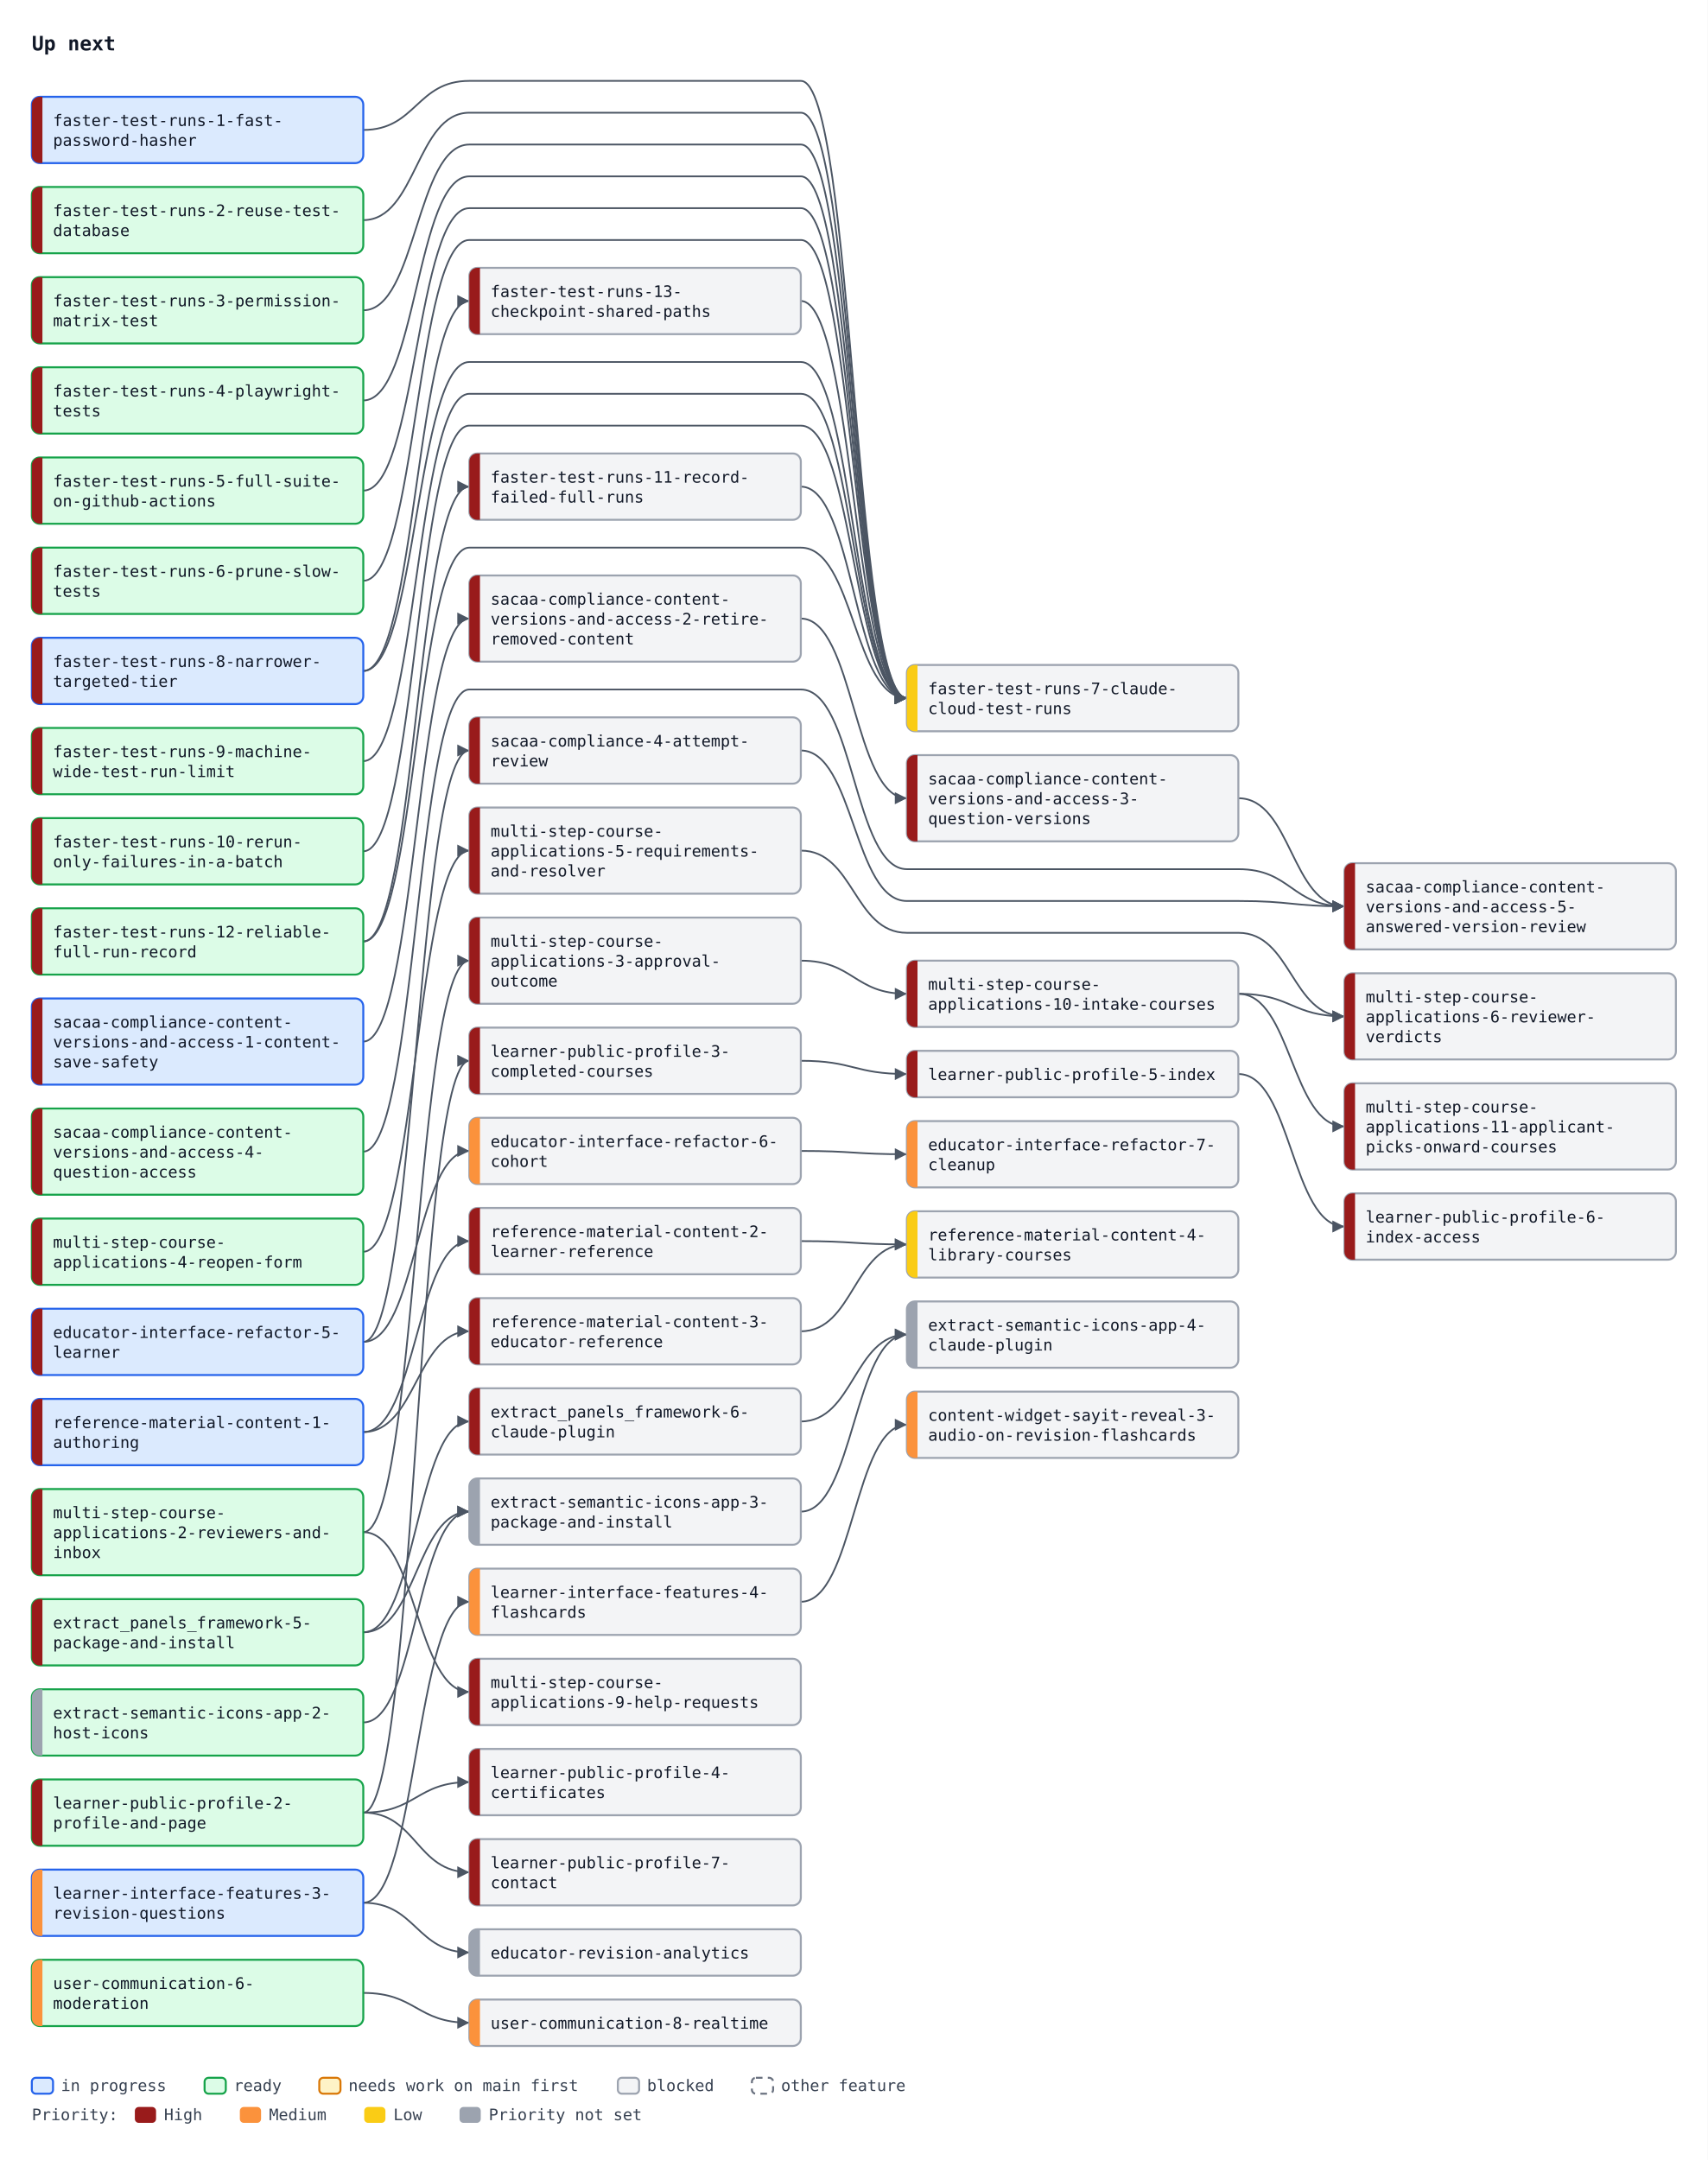
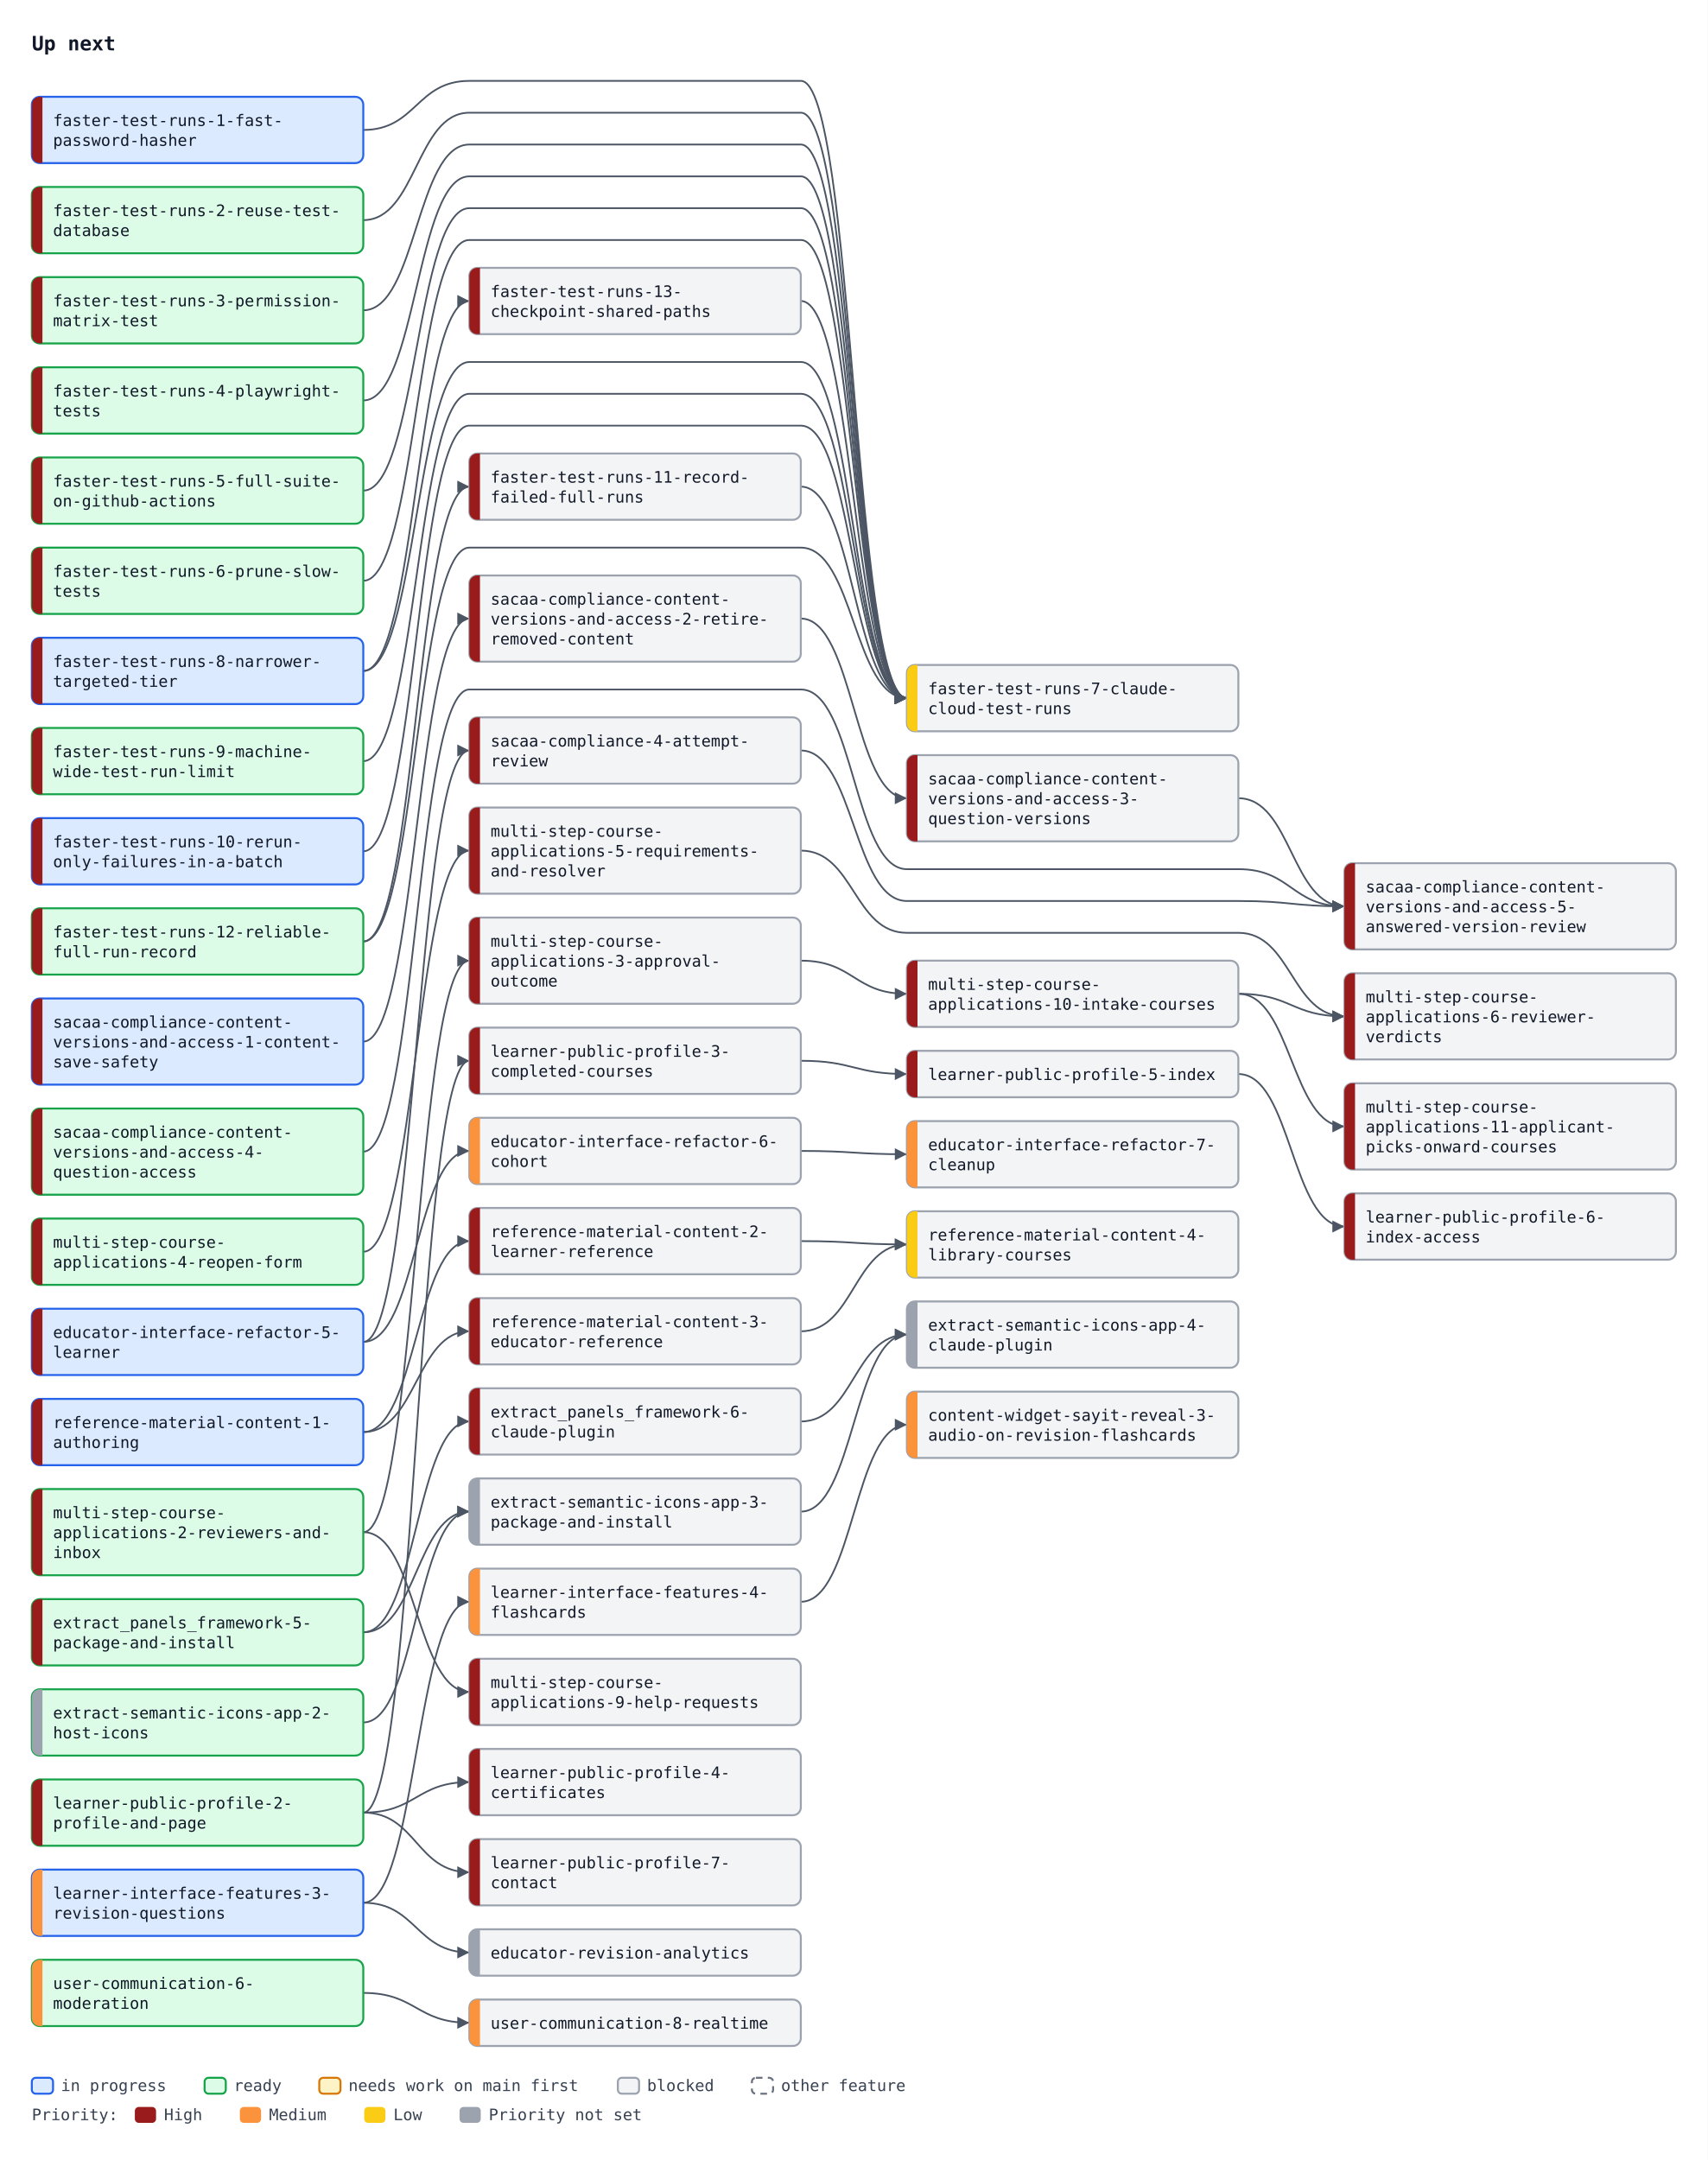
<svg xmlns="http://www.w3.org/2000/svg" width="1288" height="1629" viewBox="0 0 1288 1629" font-family="ui-monospace, SFMono-Regular, Menlo, Consolas, monospace" font-size="12">
  <defs>
    <marker id="arrow" viewBox="0 0 10 10" refX="10" refY="5" markerWidth="7" markerHeight="7" orient="auto-start-reverse">
      <path d="M0,0 L10,5 L0,10 z" fill="#4b5563" />
    </marker>
  </defs>
  <rect width="1288" height="1629" fill="#ffffff" />
  <text x="24" y="38" font-size="15" font-weight="bold" fill="#111827">Up next</text>
  <path d="M274.0,98.0 C314.0,98.0 314.0,61.0 354.0,61.0 L604.0,61.0 C644.0,61.0 644.0,526.5 684.0,526.5" fill="none" stroke="#4b5563" stroke-width="1.3" marker-end="url(#arrow)" />
  <path d="M274.0,166.0 C314.0,166.0 314.0,85.0 354.0,85.0 L604.0,85.0 C644.0,85.0 644.0,526.5 684.0,526.5" fill="none" stroke="#4b5563" stroke-width="1.3" marker-end="url(#arrow)" />
  <path d="M274.0,234.0 C314.0,234.0 314.0,109.0 354.0,109.0 L604.0,109.0 C644.0,109.0 644.0,526.5 684.0,526.5" fill="none" stroke="#4b5563" stroke-width="1.3" marker-end="url(#arrow)" />
  <path d="M274.0,302.0 C314.0,302.0 314.0,133.0 354.0,133.0 L604.0,133.0 C644.0,133.0 644.0,526.5 684.0,526.5" fill="none" stroke="#4b5563" stroke-width="1.3" marker-end="url(#arrow)" />
  <path d="M274.0,370.0 C314.0,370.0 314.0,157.0 354.0,157.0 L604.0,157.0 C644.0,157.0 644.0,526.5 684.0,526.5" fill="none" stroke="#4b5563" stroke-width="1.3" marker-end="url(#arrow)" />
  <path d="M274.0,438.0 C314.0,438.0 314.0,181.0 354.0,181.0 L604.0,181.0 C644.0,181.0 644.0,526.5 684.0,526.5" fill="none" stroke="#4b5563" stroke-width="1.3" marker-end="url(#arrow)" />
  <path d="M274.0,506.0 C314.0,506.0 314.0,273.0 354.0,273.0 L604.0,273.0 C644.0,273.0 644.0,526.5 684.0,526.5" fill="none" stroke="#4b5563" stroke-width="1.3" marker-end="url(#arrow)" />
  <path d="M274.0,574.0 C314.0,574.0 314.0,297.0 354.0,297.0 L604.0,297.0 C644.0,297.0 644.0,526.5 684.0,526.5" fill="none" stroke="#4b5563" stroke-width="1.3" marker-end="url(#arrow)" />
  <path d="M274.0,642.0 C314.0,642.0 314.0,321.0 354.0,321.0 L604.0,321.0 C644.0,321.0 644.0,526.5 684.0,526.5" fill="none" stroke="#4b5563" stroke-width="1.3" marker-end="url(#arrow)" />
  <path d="M604.0,367.0 C644.0,367.0 644.0,526.5 684.0,526.5" fill="none" stroke="#4b5563" stroke-width="1.3" marker-end="url(#arrow)" />
  <path d="M274.0,710.0 C314.0,710.0 314.0,413.0 354.0,413.0 L604.0,413.0 C644.0,413.0 644.0,526.5 684.0,526.5" fill="none" stroke="#4b5563" stroke-width="1.3" marker-end="url(#arrow)" />
  <path d="M604.0,227.0 C644.0,227.0 644.0,526.5 684.0,526.5" fill="none" stroke="#4b5563" stroke-width="1.3" marker-end="url(#arrow)" />
  <path d="M274.0,710.0 C314.0,710.0 314.0,367.0 354.0,367.0" fill="none" stroke="#4b5563" stroke-width="1.3" marker-end="url(#arrow)" />
  <path d="M274.0,506.0 C314.0,506.0 314.0,227.0 354.0,227.0" fill="none" stroke="#4b5563" stroke-width="1.3" marker-end="url(#arrow)" />
  <path d="M274.0,1012.0 C314.0,1012.0 314.0,868.0 354.0,868.0" fill="none" stroke="#4b5563" stroke-width="1.3" marker-end="url(#arrow)" />
  <path d="M604.0,868.0 C644.0,868.0 644.0,870.5 684.0,870.5" fill="none" stroke="#4b5563" stroke-width="1.3" marker-end="url(#arrow)" />
  <path d="M274.0,1012.0 C314.0,1012.0 314.0,566.0 354.0,566.0" fill="none" stroke="#4b5563" stroke-width="1.3" marker-end="url(#arrow)" />
  <path d="M274.0,785.5 C314.0,785.5 314.0,466.5 354.0,466.5" fill="none" stroke="#4b5563" stroke-width="1.3" marker-end="url(#arrow)" />
  <path d="M604.0,466.5 C644.0,466.5 644.0,602.0 684.0,602.0" fill="none" stroke="#4b5563" stroke-width="1.3" marker-end="url(#arrow)" />
  <path d="M604.0,566.0 C644.0,566.0 644.0,679.5 684.0,679.5 L934.0,679.5 C974.0,679.5 974.0,683.5 1014.0,683.5" fill="none" stroke="#4b5563" stroke-width="1.3" marker-end="url(#arrow)" />
  <path d="M934.0,602.0 C974.0,602.0 974.0,683.5 1014.0,683.5" fill="none" stroke="#4b5563" stroke-width="1.3" marker-end="url(#arrow)" />
  <path d="M274.0,868.5 C314.0,868.5 314.0,520.0 354.0,520.0 L604.0,520.0 C644.0,520.0 644.0,655.5 684.0,655.5 L934.0,655.5 C974.0,655.5 974.0,683.5 1014.0,683.5" fill="none" stroke="#4b5563" stroke-width="1.3" marker-end="url(#arrow)" />
  <path d="M274.0,1231.0 C314.0,1231.0 314.0,1072.0 354.0,1072.0" fill="none" stroke="#4b5563" stroke-width="1.3" marker-end="url(#arrow)" />
  <path d="M274.0,1080.0 C314.0,1080.0 314.0,936.0 354.0,936.0" fill="none" stroke="#4b5563" stroke-width="1.3" marker-end="url(#arrow)" />
  <path d="M274.0,1080.0 C314.0,1080.0 314.0,1004.0 354.0,1004.0" fill="none" stroke="#4b5563" stroke-width="1.3" marker-end="url(#arrow)" />
  <path d="M604.0,936.0 C644.0,936.0 644.0,938.5 684.0,938.5" fill="none" stroke="#4b5563" stroke-width="1.3" marker-end="url(#arrow)" />
  <path d="M604.0,1004.0 C644.0,1004.0 644.0,938.5 684.0,938.5" fill="none" stroke="#4b5563" stroke-width="1.3" marker-end="url(#arrow)" />
  <path d="M274.0,1367.0 C314.0,1367.0 314.0,800.0 354.0,800.0" fill="none" stroke="#4b5563" stroke-width="1.3" marker-end="url(#arrow)" />
  <path d="M274.0,1367.0 C314.0,1367.0 314.0,1344.0 354.0,1344.0" fill="none" stroke="#4b5563" stroke-width="1.3" marker-end="url(#arrow)" />
  <path d="M604.0,800.0 C644.0,800.0 644.0,810.0 684.0,810.0" fill="none" stroke="#4b5563" stroke-width="1.3" marker-end="url(#arrow)" />
  <path d="M934.0,810.0 C974.0,810.0 974.0,925.0 1014.0,925.0" fill="none" stroke="#4b5563" stroke-width="1.3" marker-end="url(#arrow)" />
  <path d="M274.0,1367.0 C314.0,1367.0 314.0,1412.0 354.0,1412.0" fill="none" stroke="#4b5563" stroke-width="1.3" marker-end="url(#arrow)" />
  <path d="M274.0,1155.5 C314.0,1155.5 314.0,724.5 354.0,724.5" fill="none" stroke="#4b5563" stroke-width="1.3" marker-end="url(#arrow)" />
  <path d="M274.0,944.0 C314.0,944.0 314.0,641.5 354.0,641.5" fill="none" stroke="#4b5563" stroke-width="1.3" marker-end="url(#arrow)" />
  <path d="M604.0,641.5 C644.0,641.5 644.0,703.5 684.0,703.5 L934.0,703.5 C974.0,703.5 974.0,766.5 1014.0,766.5" fill="none" stroke="#4b5563" stroke-width="1.3" marker-end="url(#arrow)" />
  <path d="M934.0,749.5 C974.0,749.5 974.0,766.5 1014.0,766.5" fill="none" stroke="#4b5563" stroke-width="1.3" marker-end="url(#arrow)" />
  <path d="M274.0,1155.5 C314.0,1155.5 314.0,1276.0 354.0,1276.0" fill="none" stroke="#4b5563" stroke-width="1.3" marker-end="url(#arrow)" />
  <path d="M604.0,724.5 C644.0,724.5 644.0,749.5 684.0,749.5" fill="none" stroke="#4b5563" stroke-width="1.3" marker-end="url(#arrow)" />
  <path d="M934.0,749.5 C974.0,749.5 974.0,849.5 1014.0,849.5" fill="none" stroke="#4b5563" stroke-width="1.3" marker-end="url(#arrow)" />
  <path d="M274.0,1435.0 C314.0,1435.0 314.0,1208.0 354.0,1208.0" fill="none" stroke="#4b5563" stroke-width="1.3" marker-end="url(#arrow)" />
  <path d="M274.0,1435.0 C314.0,1435.0 314.0,1472.5 354.0,1472.5" fill="none" stroke="#4b5563" stroke-width="1.3" marker-end="url(#arrow)" />
  <path d="M604.0,1208.0 C644.0,1208.0 644.0,1074.5 684.0,1074.5" fill="none" stroke="#4b5563" stroke-width="1.3" marker-end="url(#arrow)" />
  <path d="M274.0,1503.0 C314.0,1503.0 314.0,1525.5 354.0,1525.5" fill="none" stroke="#4b5563" stroke-width="1.3" marker-end="url(#arrow)" />
  <path d="M274.0,1299.0 C314.0,1299.0 314.0,1140.0 354.0,1140.0" fill="none" stroke="#4b5563" stroke-width="1.3" marker-end="url(#arrow)" />
  <path d="M274.0,1231.0 C314.0,1231.0 314.0,1140.0 354.0,1140.0" fill="none" stroke="#4b5563" stroke-width="1.3" marker-end="url(#arrow)" />
  <path d="M604.0,1140.0 C644.0,1140.0 644.0,1006.5 684.0,1006.5" fill="none" stroke="#4b5563" stroke-width="1.3" marker-end="url(#arrow)" />
  <path d="M604.0,1072.0 C644.0,1072.0 644.0,1006.5 684.0,1006.5" fill="none" stroke="#4b5563" stroke-width="1.3" marker-end="url(#arrow)" />
  <rect x="24.0" y="73.0" width="250" height="50" rx="6" fill="#dbeafe" stroke="#2563eb" stroke-width="1.5" />
  <path d="M32.0,73.0 H30.0 A6,6 0 0 0 24.0,79.0 V117.0 A6,6 0 0 0 30.0,123.0 H32.0 Z" fill="#991b1b" />
  <text x="40.0" y="95.0" fill="#111827">faster-test-runs-1-fast-</text>
  <text x="40.0" y="110.0" fill="#111827">password-hasher</text>
  <rect x="24.0" y="141.0" width="250" height="50" rx="6" fill="#dcfce7" stroke="#16a34a" stroke-width="1.5" />
  <path d="M32.0,141.0 H30.0 A6,6 0 0 0 24.0,147.0 V185.0 A6,6 0 0 0 30.0,191.0 H32.0 Z" fill="#991b1b" />
  <text x="40.0" y="163.0" fill="#111827">faster-test-runs-2-reuse-test-</text>
  <text x="40.0" y="178.0" fill="#111827">database</text>
  <rect x="24.0" y="209.0" width="250" height="50" rx="6" fill="#dcfce7" stroke="#16a34a" stroke-width="1.5" />
  <path d="M32.0,209.0 H30.0 A6,6 0 0 0 24.0,215.0 V253.0 A6,6 0 0 0 30.0,259.0 H32.0 Z" fill="#991b1b" />
  <text x="40.0" y="231.0" fill="#111827">faster-test-runs-3-permission-</text>
  <text x="40.0" y="246.0" fill="#111827">matrix-test</text>
  <rect x="24.0" y="277.0" width="250" height="50" rx="6" fill="#dcfce7" stroke="#16a34a" stroke-width="1.5" />
  <path d="M32.0,277.0 H30.0 A6,6 0 0 0 24.0,283.0 V321.0 A6,6 0 0 0 30.0,327.0 H32.0 Z" fill="#991b1b" />
  <text x="40.0" y="299.0" fill="#111827">faster-test-runs-4-playwright-</text>
  <text x="40.0" y="314.0" fill="#111827">tests</text>
  <rect x="24.0" y="345.0" width="250" height="50" rx="6" fill="#dcfce7" stroke="#16a34a" stroke-width="1.5" />
  <path d="M32.0,345.0 H30.0 A6,6 0 0 0 24.0,351.0 V389.0 A6,6 0 0 0 30.0,395.0 H32.0 Z" fill="#991b1b" />
  <text x="40.0" y="367.0" fill="#111827">faster-test-runs-5-full-suite-</text>
  <text x="40.0" y="382.0" fill="#111827">on-github-actions</text>
  <rect x="24.0" y="413.0" width="250" height="50" rx="6" fill="#dcfce7" stroke="#16a34a" stroke-width="1.5" />
  <path d="M32.0,413.0 H30.0 A6,6 0 0 0 24.0,419.0 V457.0 A6,6 0 0 0 30.0,463.0 H32.0 Z" fill="#991b1b" />
  <text x="40.0" y="435.0" fill="#111827">faster-test-runs-6-prune-slow-</text>
  <text x="40.0" y="450.0" fill="#111827">tests</text>
  <rect x="684.0" y="501.5" width="250" height="50" rx="6" fill="#f3f4f6" stroke="#9ca3af" stroke-width="1.5" />
  <path d="M692.0,501.5 H690.0 A6,6 0 0 0 684.0,507.5 V545.5 A6,6 0 0 0 690.0,551.5 H692.0 Z" fill="#facc15" />
  <text x="700.0" y="523.5" fill="#111827">faster-test-runs-7-claude-</text>
  <text x="700.0" y="538.5" fill="#111827">cloud-test-runs</text>
  <rect x="24.0" y="481.0" width="250" height="50" rx="6" fill="#dbeafe" stroke="#2563eb" stroke-width="1.5" />
  <path d="M32.0,481.0 H30.0 A6,6 0 0 0 24.0,487.0 V525.0 A6,6 0 0 0 30.0,531.0 H32.0 Z" fill="#991b1b" />
  <text x="40.0" y="503.0" fill="#111827">faster-test-runs-8-narrower-</text>
  <text x="40.0" y="518.0" fill="#111827">targeted-tier</text>
  <rect x="24.0" y="549.0" width="250" height="50" rx="6" fill="#dcfce7" stroke="#16a34a" stroke-width="1.5" />
  <path d="M32.0,549.0 H30.0 A6,6 0 0 0 24.0,555.0 V593.0 A6,6 0 0 0 30.0,599.0 H32.0 Z" fill="#991b1b" />
  <text x="40.0" y="571.0" fill="#111827">faster-test-runs-9-machine-</text>
  <text x="40.0" y="586.0" fill="#111827">wide-test-run-limit</text>
-   <rect x="24.0" y="617.0" width="250" height="50" rx="6" fill="#dcfce7" stroke="#16a34a" stroke-width="1.5" />
+   <rect x="24.0" y="617.0" width="250" height="50" rx="6" fill="#dbeafe" stroke="#2563eb" stroke-width="1.5" />
  <path d="M32.0,617.0 H30.0 A6,6 0 0 0 24.0,623.0 V661.0 A6,6 0 0 0 30.0,667.0 H32.0 Z" fill="#991b1b" />
  <text x="40.0" y="639.0" fill="#111827">faster-test-runs-10-rerun-</text>
  <text x="40.0" y="654.0" fill="#111827">only-failures-in-a-batch</text>
  <rect x="354.0" y="342.0" width="250" height="50" rx="6" fill="#f3f4f6" stroke="#9ca3af" stroke-width="1.5" />
  <path d="M362.0,342.0 H360.0 A6,6 0 0 0 354.0,348.0 V386.0 A6,6 0 0 0 360.0,392.0 H362.0 Z" fill="#991b1b" />
  <text x="370.0" y="364.0" fill="#111827">faster-test-runs-11-record-</text>
  <text x="370.0" y="379.0" fill="#111827">failed-full-runs</text>
  <rect x="24.0" y="685.0" width="250" height="50" rx="6" fill="#dcfce7" stroke="#16a34a" stroke-width="1.5" />
  <path d="M32.0,685.0 H30.0 A6,6 0 0 0 24.0,691.0 V729.0 A6,6 0 0 0 30.0,735.0 H32.0 Z" fill="#991b1b" />
  <text x="40.0" y="707.0" fill="#111827">faster-test-runs-12-reliable-</text>
  <text x="40.0" y="722.0" fill="#111827">full-run-record</text>
  <rect x="354.0" y="202.0" width="250" height="50" rx="6" fill="#f3f4f6" stroke="#9ca3af" stroke-width="1.5" />
  <path d="M362.0,202.0 H360.0 A6,6 0 0 0 354.0,208.0 V246.0 A6,6 0 0 0 360.0,252.0 H362.0 Z" fill="#991b1b" />
  <text x="370.0" y="224.0" fill="#111827">faster-test-runs-13-</text>
  <text x="370.0" y="239.0" fill="#111827">checkpoint-shared-paths</text>
  <rect x="24.0" y="987.0" width="250" height="50" rx="6" fill="#dbeafe" stroke="#2563eb" stroke-width="1.5" />
  <path d="M32.0,987.0 H30.0 A6,6 0 0 0 24.0,993.0 V1031.0 A6,6 0 0 0 30.0,1037.0 H32.0 Z" fill="#991b1b" />
  <text x="40.0" y="1009.0" fill="#111827">educator-interface-refactor-5-</text>
  <text x="40.0" y="1024.0" fill="#111827">learner</text>
  <rect x="354.0" y="843.0" width="250" height="50" rx="6" fill="#f3f4f6" stroke="#9ca3af" stroke-width="1.5" />
  <path d="M362.0,843.0 H360.0 A6,6 0 0 0 354.0,849.0 V887.0 A6,6 0 0 0 360.0,893.0 H362.0 Z" fill="#fb923c" />
  <text x="370.0" y="865.0" fill="#111827">educator-interface-refactor-6-</text>
  <text x="370.0" y="880.0" fill="#111827">cohort</text>
  <rect x="684.0" y="845.5" width="250" height="50" rx="6" fill="#f3f4f6" stroke="#9ca3af" stroke-width="1.5" />
  <path d="M692.0,845.5 H690.0 A6,6 0 0 0 684.0,851.5 V889.5 A6,6 0 0 0 690.0,895.5 H692.0 Z" fill="#fb923c" />
  <text x="700.0" y="867.5" fill="#111827">educator-interface-refactor-7-</text>
  <text x="700.0" y="882.5" fill="#111827">cleanup</text>
  <rect x="354.0" y="541.0" width="250" height="50" rx="6" fill="#f3f4f6" stroke="#9ca3af" stroke-width="1.5" />
  <path d="M362.0,541.0 H360.0 A6,6 0 0 0 354.0,547.0 V585.0 A6,6 0 0 0 360.0,591.0 H362.0 Z" fill="#991b1b" />
  <text x="370.0" y="563.0" fill="#111827">sacaa-compliance-4-attempt-</text>
  <text x="370.0" y="578.0" fill="#111827">review</text>
  <rect x="24.0" y="753.0" width="250" height="65" rx="6" fill="#dbeafe" stroke="#2563eb" stroke-width="1.5" />
  <path d="M32.0,753.0 H30.0 A6,6 0 0 0 24.0,759.0 V812.0 A6,6 0 0 0 30.0,818.0 H32.0 Z" fill="#991b1b" />
  <text x="40.0" y="775.0" fill="#111827">sacaa-compliance-content-</text>
  <text x="40.0" y="790.0" fill="#111827">versions-and-access-1-content-</text>
  <text x="40.0" y="805.0" fill="#111827">save-safety</text>
  <rect x="354.0" y="434.0" width="250" height="65" rx="6" fill="#f3f4f6" stroke="#9ca3af" stroke-width="1.5" />
  <path d="M362.0,434.0 H360.0 A6,6 0 0 0 354.0,440.0 V493.0 A6,6 0 0 0 360.0,499.0 H362.0 Z" fill="#991b1b" />
  <text x="370.0" y="456.0" fill="#111827">sacaa-compliance-content-</text>
  <text x="370.0" y="471.0" fill="#111827">versions-and-access-2-retire-</text>
  <text x="370.0" y="486.0" fill="#111827">removed-content</text>
  <rect x="684.0" y="569.5" width="250" height="65" rx="6" fill="#f3f4f6" stroke="#9ca3af" stroke-width="1.5" />
  <path d="M692.0,569.5 H690.0 A6,6 0 0 0 684.0,575.5 V628.5 A6,6 0 0 0 690.0,634.5 H692.0 Z" fill="#991b1b" />
  <text x="700.0" y="591.5" fill="#111827">sacaa-compliance-content-</text>
  <text x="700.0" y="606.5" fill="#111827">versions-and-access-3-</text>
  <text x="700.0" y="621.5" fill="#111827">question-versions</text>
  <rect x="24.0" y="836.0" width="250" height="65" rx="6" fill="#dcfce7" stroke="#16a34a" stroke-width="1.5" />
  <path d="M32.0,836.0 H30.0 A6,6 0 0 0 24.0,842.0 V895.0 A6,6 0 0 0 30.0,901.0 H32.0 Z" fill="#991b1b" />
  <text x="40.0" y="858.0" fill="#111827">sacaa-compliance-content-</text>
  <text x="40.0" y="873.0" fill="#111827">versions-and-access-4-</text>
  <text x="40.0" y="888.0" fill="#111827">question-access</text>
  <rect x="1014.0" y="651.0" width="250" height="65" rx="6" fill="#f3f4f6" stroke="#9ca3af" stroke-width="1.5" />
  <path d="M1022.0,651.0 H1020.0 A6,6 0 0 0 1014.0,657.0 V710.0 A6,6 0 0 0 1020.0,716.0 H1022.0 Z" fill="#991b1b" />
  <text x="1030.0" y="673.0" fill="#111827">sacaa-compliance-content-</text>
  <text x="1030.0" y="688.0" fill="#111827">versions-and-access-5-</text>
  <text x="1030.0" y="703.0" fill="#111827">answered-version-review</text>
  <rect x="24.0" y="1206.0" width="250" height="50" rx="6" fill="#dcfce7" stroke="#16a34a" stroke-width="1.5" />
  <path d="M32.0,1206.0 H30.0 A6,6 0 0 0 24.0,1212.0 V1250.0 A6,6 0 0 0 30.0,1256.0 H32.0 Z" fill="#991b1b" />
  <text x="40.0" y="1228.0" fill="#111827">extract_panels_framework-5-</text>
  <text x="40.0" y="1243.0" fill="#111827">package-and-install</text>
  <rect x="354.0" y="1047.0" width="250" height="50" rx="6" fill="#f3f4f6" stroke="#9ca3af" stroke-width="1.5" />
  <path d="M362.0,1047.0 H360.0 A6,6 0 0 0 354.0,1053.0 V1091.0 A6,6 0 0 0 360.0,1097.0 H362.0 Z" fill="#991b1b" />
  <text x="370.0" y="1069.0" fill="#111827">extract_panels_framework-6-</text>
  <text x="370.0" y="1084.0" fill="#111827">claude-plugin</text>
  <rect x="24.0" y="1055.0" width="250" height="50" rx="6" fill="#dbeafe" stroke="#2563eb" stroke-width="1.5" />
  <path d="M32.0,1055.0 H30.0 A6,6 0 0 0 24.0,1061.0 V1099.0 A6,6 0 0 0 30.0,1105.0 H32.0 Z" fill="#991b1b" />
  <text x="40.0" y="1077.0" fill="#111827">reference-material-content-1-</text>
  <text x="40.0" y="1092.0" fill="#111827">authoring</text>
  <rect x="354.0" y="911.0" width="250" height="50" rx="6" fill="#f3f4f6" stroke="#9ca3af" stroke-width="1.5" />
  <path d="M362.0,911.0 H360.0 A6,6 0 0 0 354.0,917.0 V955.0 A6,6 0 0 0 360.0,961.0 H362.0 Z" fill="#991b1b" />
  <text x="370.0" y="933.0" fill="#111827">reference-material-content-2-</text>
  <text x="370.0" y="948.0" fill="#111827">learner-reference</text>
  <rect x="354.0" y="979.0" width="250" height="50" rx="6" fill="#f3f4f6" stroke="#9ca3af" stroke-width="1.5" />
  <path d="M362.0,979.0 H360.0 A6,6 0 0 0 354.0,985.0 V1023.0 A6,6 0 0 0 360.0,1029.0 H362.0 Z" fill="#991b1b" />
  <text x="370.0" y="1001.0" fill="#111827">reference-material-content-3-</text>
  <text x="370.0" y="1016.0" fill="#111827">educator-reference</text>
  <rect x="684.0" y="913.5" width="250" height="50" rx="6" fill="#f3f4f6" stroke="#9ca3af" stroke-width="1.5" />
  <path d="M692.0,913.5 H690.0 A6,6 0 0 0 684.0,919.5 V957.5 A6,6 0 0 0 690.0,963.5 H692.0 Z" fill="#facc15" />
  <text x="700.0" y="935.5" fill="#111827">reference-material-content-4-</text>
  <text x="700.0" y="950.5" fill="#111827">library-courses</text>
  <rect x="24.0" y="1342.0" width="250" height="50" rx="6" fill="#dcfce7" stroke="#16a34a" stroke-width="1.5" />
  <path d="M32.0,1342.0 H30.0 A6,6 0 0 0 24.0,1348.0 V1386.0 A6,6 0 0 0 30.0,1392.0 H32.0 Z" fill="#991b1b" />
  <text x="40.0" y="1364.0" fill="#111827">learner-public-profile-2-</text>
  <text x="40.0" y="1379.0" fill="#111827">profile-and-page</text>
  <rect x="354.0" y="775.0" width="250" height="50" rx="6" fill="#f3f4f6" stroke="#9ca3af" stroke-width="1.5" />
  <path d="M362.0,775.0 H360.0 A6,6 0 0 0 354.0,781.0 V819.0 A6,6 0 0 0 360.0,825.0 H362.0 Z" fill="#991b1b" />
  <text x="370.0" y="797.0" fill="#111827">learner-public-profile-3-</text>
  <text x="370.0" y="812.0" fill="#111827">completed-courses</text>
  <rect x="354.0" y="1319.0" width="250" height="50" rx="6" fill="#f3f4f6" stroke="#9ca3af" stroke-width="1.5" />
  <path d="M362.0,1319.0 H360.0 A6,6 0 0 0 354.0,1325.0 V1363.0 A6,6 0 0 0 360.0,1369.0 H362.0 Z" fill="#991b1b" />
  <text x="370.0" y="1341.0" fill="#111827">learner-public-profile-4-</text>
  <text x="370.0" y="1356.0" fill="#111827">certificates</text>
  <rect x="684.0" y="792.5" width="250" height="35" rx="6" fill="#f3f4f6" stroke="#9ca3af" stroke-width="1.5" />
  <path d="M692.0,792.5 H690.0 A6,6 0 0 0 684.0,798.5 V821.5 A6,6 0 0 0 690.0,827.5 H692.0 Z" fill="#991b1b" />
  <text x="700.0" y="814.5" fill="#111827">learner-public-profile-5-index</text>
  <rect x="1014.0" y="900.0" width="250" height="50" rx="6" fill="#f3f4f6" stroke="#9ca3af" stroke-width="1.5" />
  <path d="M1022.0,900.0 H1020.0 A6,6 0 0 0 1014.0,906.0 V944.0 A6,6 0 0 0 1020.0,950.0 H1022.0 Z" fill="#991b1b" />
  <text x="1030.0" y="922.0" fill="#111827">learner-public-profile-6-</text>
  <text x="1030.0" y="937.0" fill="#111827">index-access</text>
  <rect x="354.0" y="1387.0" width="250" height="50" rx="6" fill="#f3f4f6" stroke="#9ca3af" stroke-width="1.5" />
  <path d="M362.0,1387.0 H360.0 A6,6 0 0 0 354.0,1393.0 V1431.0 A6,6 0 0 0 360.0,1437.0 H362.0 Z" fill="#991b1b" />
  <text x="370.0" y="1409.0" fill="#111827">learner-public-profile-7-</text>
  <text x="370.0" y="1424.0" fill="#111827">contact</text>
  <rect x="24.0" y="1123.0" width="250" height="65" rx="6" fill="#dcfce7" stroke="#16a34a" stroke-width="1.5" />
  <path d="M32.0,1123.0 H30.0 A6,6 0 0 0 24.0,1129.0 V1182.0 A6,6 0 0 0 30.0,1188.0 H32.0 Z" fill="#991b1b" />
  <text x="40.0" y="1145.0" fill="#111827">multi-step-course-</text>
  <text x="40.0" y="1160.0" fill="#111827">applications-2-reviewers-and-</text>
  <text x="40.0" y="1175.0" fill="#111827">inbox</text>
  <rect x="354.0" y="692.0" width="250" height="65" rx="6" fill="#f3f4f6" stroke="#9ca3af" stroke-width="1.5" />
  <path d="M362.0,692.0 H360.0 A6,6 0 0 0 354.0,698.0 V751.0 A6,6 0 0 0 360.0,757.0 H362.0 Z" fill="#991b1b" />
  <text x="370.0" y="714.0" fill="#111827">multi-step-course-</text>
  <text x="370.0" y="729.0" fill="#111827">applications-3-approval-</text>
  <text x="370.0" y="744.0" fill="#111827">outcome</text>
  <rect x="24.0" y="919.0" width="250" height="50" rx="6" fill="#dcfce7" stroke="#16a34a" stroke-width="1.5" />
  <path d="M32.0,919.0 H30.0 A6,6 0 0 0 24.0,925.0 V963.0 A6,6 0 0 0 30.0,969.0 H32.0 Z" fill="#991b1b" />
  <text x="40.0" y="941.0" fill="#111827">multi-step-course-</text>
  <text x="40.0" y="956.0" fill="#111827">applications-4-reopen-form</text>
  <rect x="354.0" y="609.0" width="250" height="65" rx="6" fill="#f3f4f6" stroke="#9ca3af" stroke-width="1.5" />
  <path d="M362.0,609.0 H360.0 A6,6 0 0 0 354.0,615.0 V668.0 A6,6 0 0 0 360.0,674.0 H362.0 Z" fill="#991b1b" />
  <text x="370.0" y="631.0" fill="#111827">multi-step-course-</text>
  <text x="370.0" y="646.0" fill="#111827">applications-5-requirements-</text>
  <text x="370.0" y="661.0" fill="#111827">and-resolver</text>
  <rect x="1014.0" y="734.0" width="250" height="65" rx="6" fill="#f3f4f6" stroke="#9ca3af" stroke-width="1.5" />
  <path d="M1022.0,734.0 H1020.0 A6,6 0 0 0 1014.0,740.0 V793.0 A6,6 0 0 0 1020.0,799.0 H1022.0 Z" fill="#991b1b" />
  <text x="1030.0" y="756.0" fill="#111827">multi-step-course-</text>
  <text x="1030.0" y="771.0" fill="#111827">applications-6-reviewer-</text>
  <text x="1030.0" y="786.0" fill="#111827">verdicts</text>
  <rect x="354.0" y="1251.0" width="250" height="50" rx="6" fill="#f3f4f6" stroke="#9ca3af" stroke-width="1.5" />
  <path d="M362.0,1251.0 H360.0 A6,6 0 0 0 354.0,1257.0 V1295.0 A6,6 0 0 0 360.0,1301.0 H362.0 Z" fill="#991b1b" />
  <text x="370.0" y="1273.0" fill="#111827">multi-step-course-</text>
  <text x="370.0" y="1288.0" fill="#111827">applications-9-help-requests</text>
  <rect x="684.0" y="724.5" width="250" height="50" rx="6" fill="#f3f4f6" stroke="#9ca3af" stroke-width="1.5" />
  <path d="M692.0,724.5 H690.0 A6,6 0 0 0 684.0,730.5 V768.5 A6,6 0 0 0 690.0,774.5 H692.0 Z" fill="#991b1b" />
  <text x="700.0" y="746.5" fill="#111827">multi-step-course-</text>
  <text x="700.0" y="761.5" fill="#111827">applications-10-intake-courses</text>
  <rect x="1014.0" y="817.0" width="250" height="65" rx="6" fill="#f3f4f6" stroke="#9ca3af" stroke-width="1.5" />
  <path d="M1022.0,817.0 H1020.0 A6,6 0 0 0 1014.0,823.0 V876.0 A6,6 0 0 0 1020.0,882.0 H1022.0 Z" fill="#991b1b" />
  <text x="1030.0" y="839.0" fill="#111827">multi-step-course-</text>
  <text x="1030.0" y="854.0" fill="#111827">applications-11-applicant-</text>
  <text x="1030.0" y="869.0" fill="#111827">picks-onward-courses</text>
  <rect x="24.0" y="1410.0" width="250" height="50" rx="6" fill="#dbeafe" stroke="#2563eb" stroke-width="1.5" />
  <path d="M32.0,1410.0 H30.0 A6,6 0 0 0 24.0,1416.0 V1454.0 A6,6 0 0 0 30.0,1460.0 H32.0 Z" fill="#fb923c" />
  <text x="40.0" y="1432.0" fill="#111827">learner-interface-features-3-</text>
  <text x="40.0" y="1447.0" fill="#111827">revision-questions</text>
  <rect x="354.0" y="1183.0" width="250" height="50" rx="6" fill="#f3f4f6" stroke="#9ca3af" stroke-width="1.5" />
  <path d="M362.0,1183.0 H360.0 A6,6 0 0 0 354.0,1189.0 V1227.0 A6,6 0 0 0 360.0,1233.0 H362.0 Z" fill="#fb923c" />
  <text x="370.0" y="1205.0" fill="#111827">learner-interface-features-4-</text>
  <text x="370.0" y="1220.0" fill="#111827">flashcards</text>
  <rect x="354.0" y="1455.0" width="250" height="35" rx="6" fill="#f3f4f6" stroke="#9ca3af" stroke-width="1.5" />
  <path d="M362.0,1455.0 H360.0 A6,6 0 0 0 354.0,1461.0 V1484.0 A6,6 0 0 0 360.0,1490.0 H362.0 Z" fill="#9ca3af" />
  <text x="370.0" y="1477.0" fill="#111827">educator-revision-analytics</text>
  <rect x="684.0" y="1049.5" width="250" height="50" rx="6" fill="#f3f4f6" stroke="#9ca3af" stroke-width="1.5" />
  <path d="M692.0,1049.5 H690.0 A6,6 0 0 0 684.0,1055.5 V1093.5 A6,6 0 0 0 690.0,1099.5 H692.0 Z" fill="#fb923c" />
  <text x="700.0" y="1071.5" fill="#111827">content-widget-sayit-reveal-3-</text>
  <text x="700.0" y="1086.5" fill="#111827">audio-on-revision-flashcards</text>
  <rect x="24.0" y="1478.0" width="250" height="50" rx="6" fill="#dcfce7" stroke="#16a34a" stroke-width="1.5" />
  <path d="M32.0,1478.0 H30.0 A6,6 0 0 0 24.0,1484.0 V1522.0 A6,6 0 0 0 30.0,1528.0 H32.0 Z" fill="#fb923c" />
  <text x="40.0" y="1500.0" fill="#111827">user-communication-6-</text>
  <text x="40.0" y="1515.0" fill="#111827">moderation</text>
  <rect x="354.0" y="1508.0" width="250" height="35" rx="6" fill="#f3f4f6" stroke="#9ca3af" stroke-width="1.5" />
  <path d="M362.0,1508.0 H360.0 A6,6 0 0 0 354.0,1514.0 V1537.0 A6,6 0 0 0 360.0,1543.0 H362.0 Z" fill="#fb923c" />
  <text x="370.0" y="1530.0" fill="#111827">user-communication-8-realtime</text>
  <rect x="24.0" y="1274.0" width="250" height="50" rx="6" fill="#dcfce7" stroke="#16a34a" stroke-width="1.5" />
  <path d="M32.0,1274.0 H30.0 A6,6 0 0 0 24.0,1280.0 V1318.0 A6,6 0 0 0 30.0,1324.0 H32.0 Z" fill="#9ca3af" />
  <text x="40.0" y="1296.0" fill="#111827">extract-semantic-icons-app-2-</text>
  <text x="40.0" y="1311.0" fill="#111827">host-icons</text>
  <rect x="354.0" y="1115.0" width="250" height="50" rx="6" fill="#f3f4f6" stroke="#9ca3af" stroke-width="1.5" />
  <path d="M362.0,1115.0 H360.0 A6,6 0 0 0 354.0,1121.0 V1159.0 A6,6 0 0 0 360.0,1165.0 H362.0 Z" fill="#9ca3af" />
  <text x="370.0" y="1137.0" fill="#111827">extract-semantic-icons-app-3-</text>
  <text x="370.0" y="1152.0" fill="#111827">package-and-install</text>
  <rect x="684.0" y="981.5" width="250" height="50" rx="6" fill="#f3f4f6" stroke="#9ca3af" stroke-width="1.5" />
  <path d="M692.0,981.5 H690.0 A6,6 0 0 0 684.0,987.5 V1025.5 A6,6 0 0 0 690.0,1031.5 H692.0 Z" fill="#9ca3af" />
  <text x="700.0" y="1003.5" fill="#111827">extract-semantic-icons-app-4-</text>
  <text x="700.0" y="1018.5" fill="#111827">claude-plugin</text>
  <rect x="24.0" y="1567" width="16" height="12" rx="3" fill="#dbeafe" stroke="#2563eb" stroke-width="1.5" />
  <text x="46.0" y="1577" fill="#374151">in progress</text>
  <rect x="154.3" y="1567" width="16" height="12" rx="3" fill="#dcfce7" stroke="#16a34a" stroke-width="1.5" />
  <text x="176.3" y="1577" fill="#374151">ready</text>
  <rect x="240.8" y="1567" width="16" height="12" rx="3" fill="#fef3c7" stroke="#d97706" stroke-width="1.5" />
  <text x="262.8" y="1577" fill="#374151">needs work on main first</text>
  <rect x="466.0" y="1567" width="16" height="12" rx="3" fill="#f3f4f6" stroke="#9ca3af" stroke-width="1.5" />
  <text x="488.0" y="1577" fill="#374151">blocked</text>
  <rect x="567.1" y="1567" width="16" height="12" rx="3" fill="#ffffff" stroke="#6b7280" stroke-width="1.5" stroke-dasharray="5 4" />
  <text x="589.1" y="1577" fill="#374151">other feature</text>
  <text x="24" y="1599" fill="#374151">Priority:</text>
  <rect x="101.7" y="1589" width="16" height="12" rx="3" fill="#991b1b" />
  <text x="123.7" y="1599" fill="#374151">High</text>
  <rect x="180.9" y="1589" width="16" height="12" rx="3" fill="#fb923c" />
  <text x="202.9" y="1599" fill="#374151">Medium</text>
  <rect x="274.7" y="1589" width="16" height="12" rx="3" fill="#facc15" />
  <text x="296.7" y="1599" fill="#374151">Low</text>
  <rect x="346.6" y="1589" width="16" height="12" rx="3" fill="#9ca3af" />
  <text x="368.6" y="1599" fill="#374151">Priority not set</text>
</svg>
